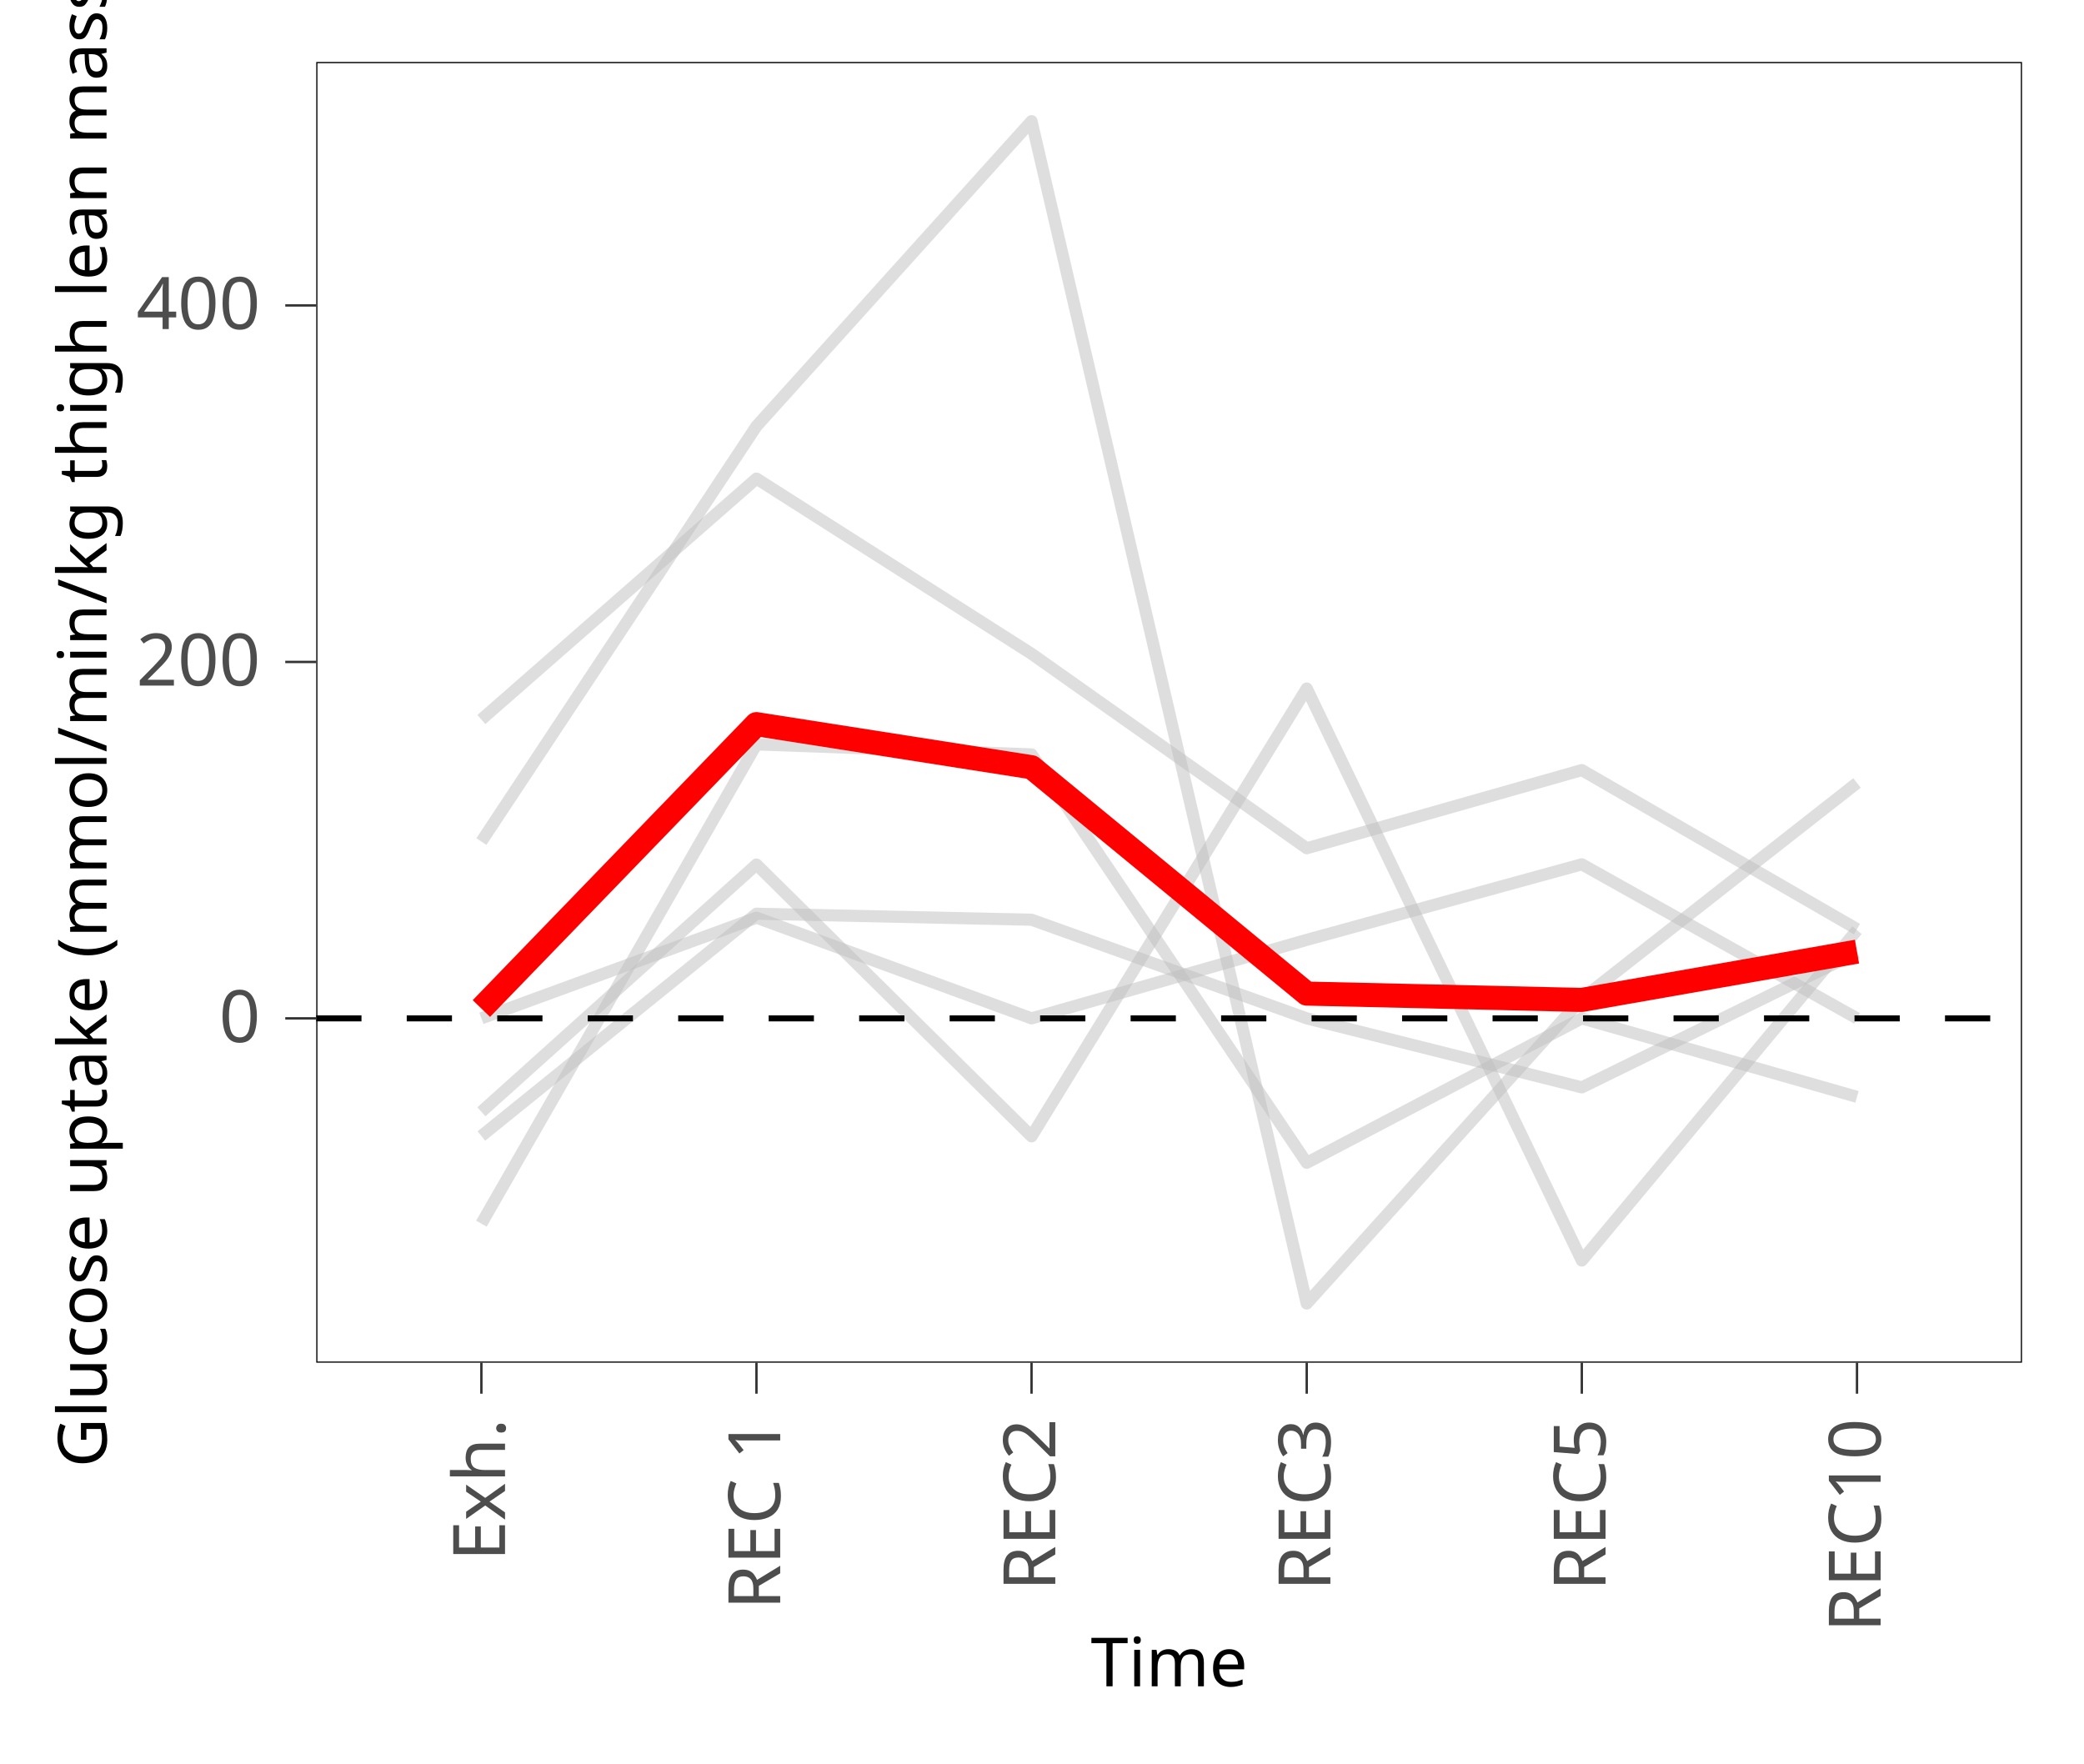
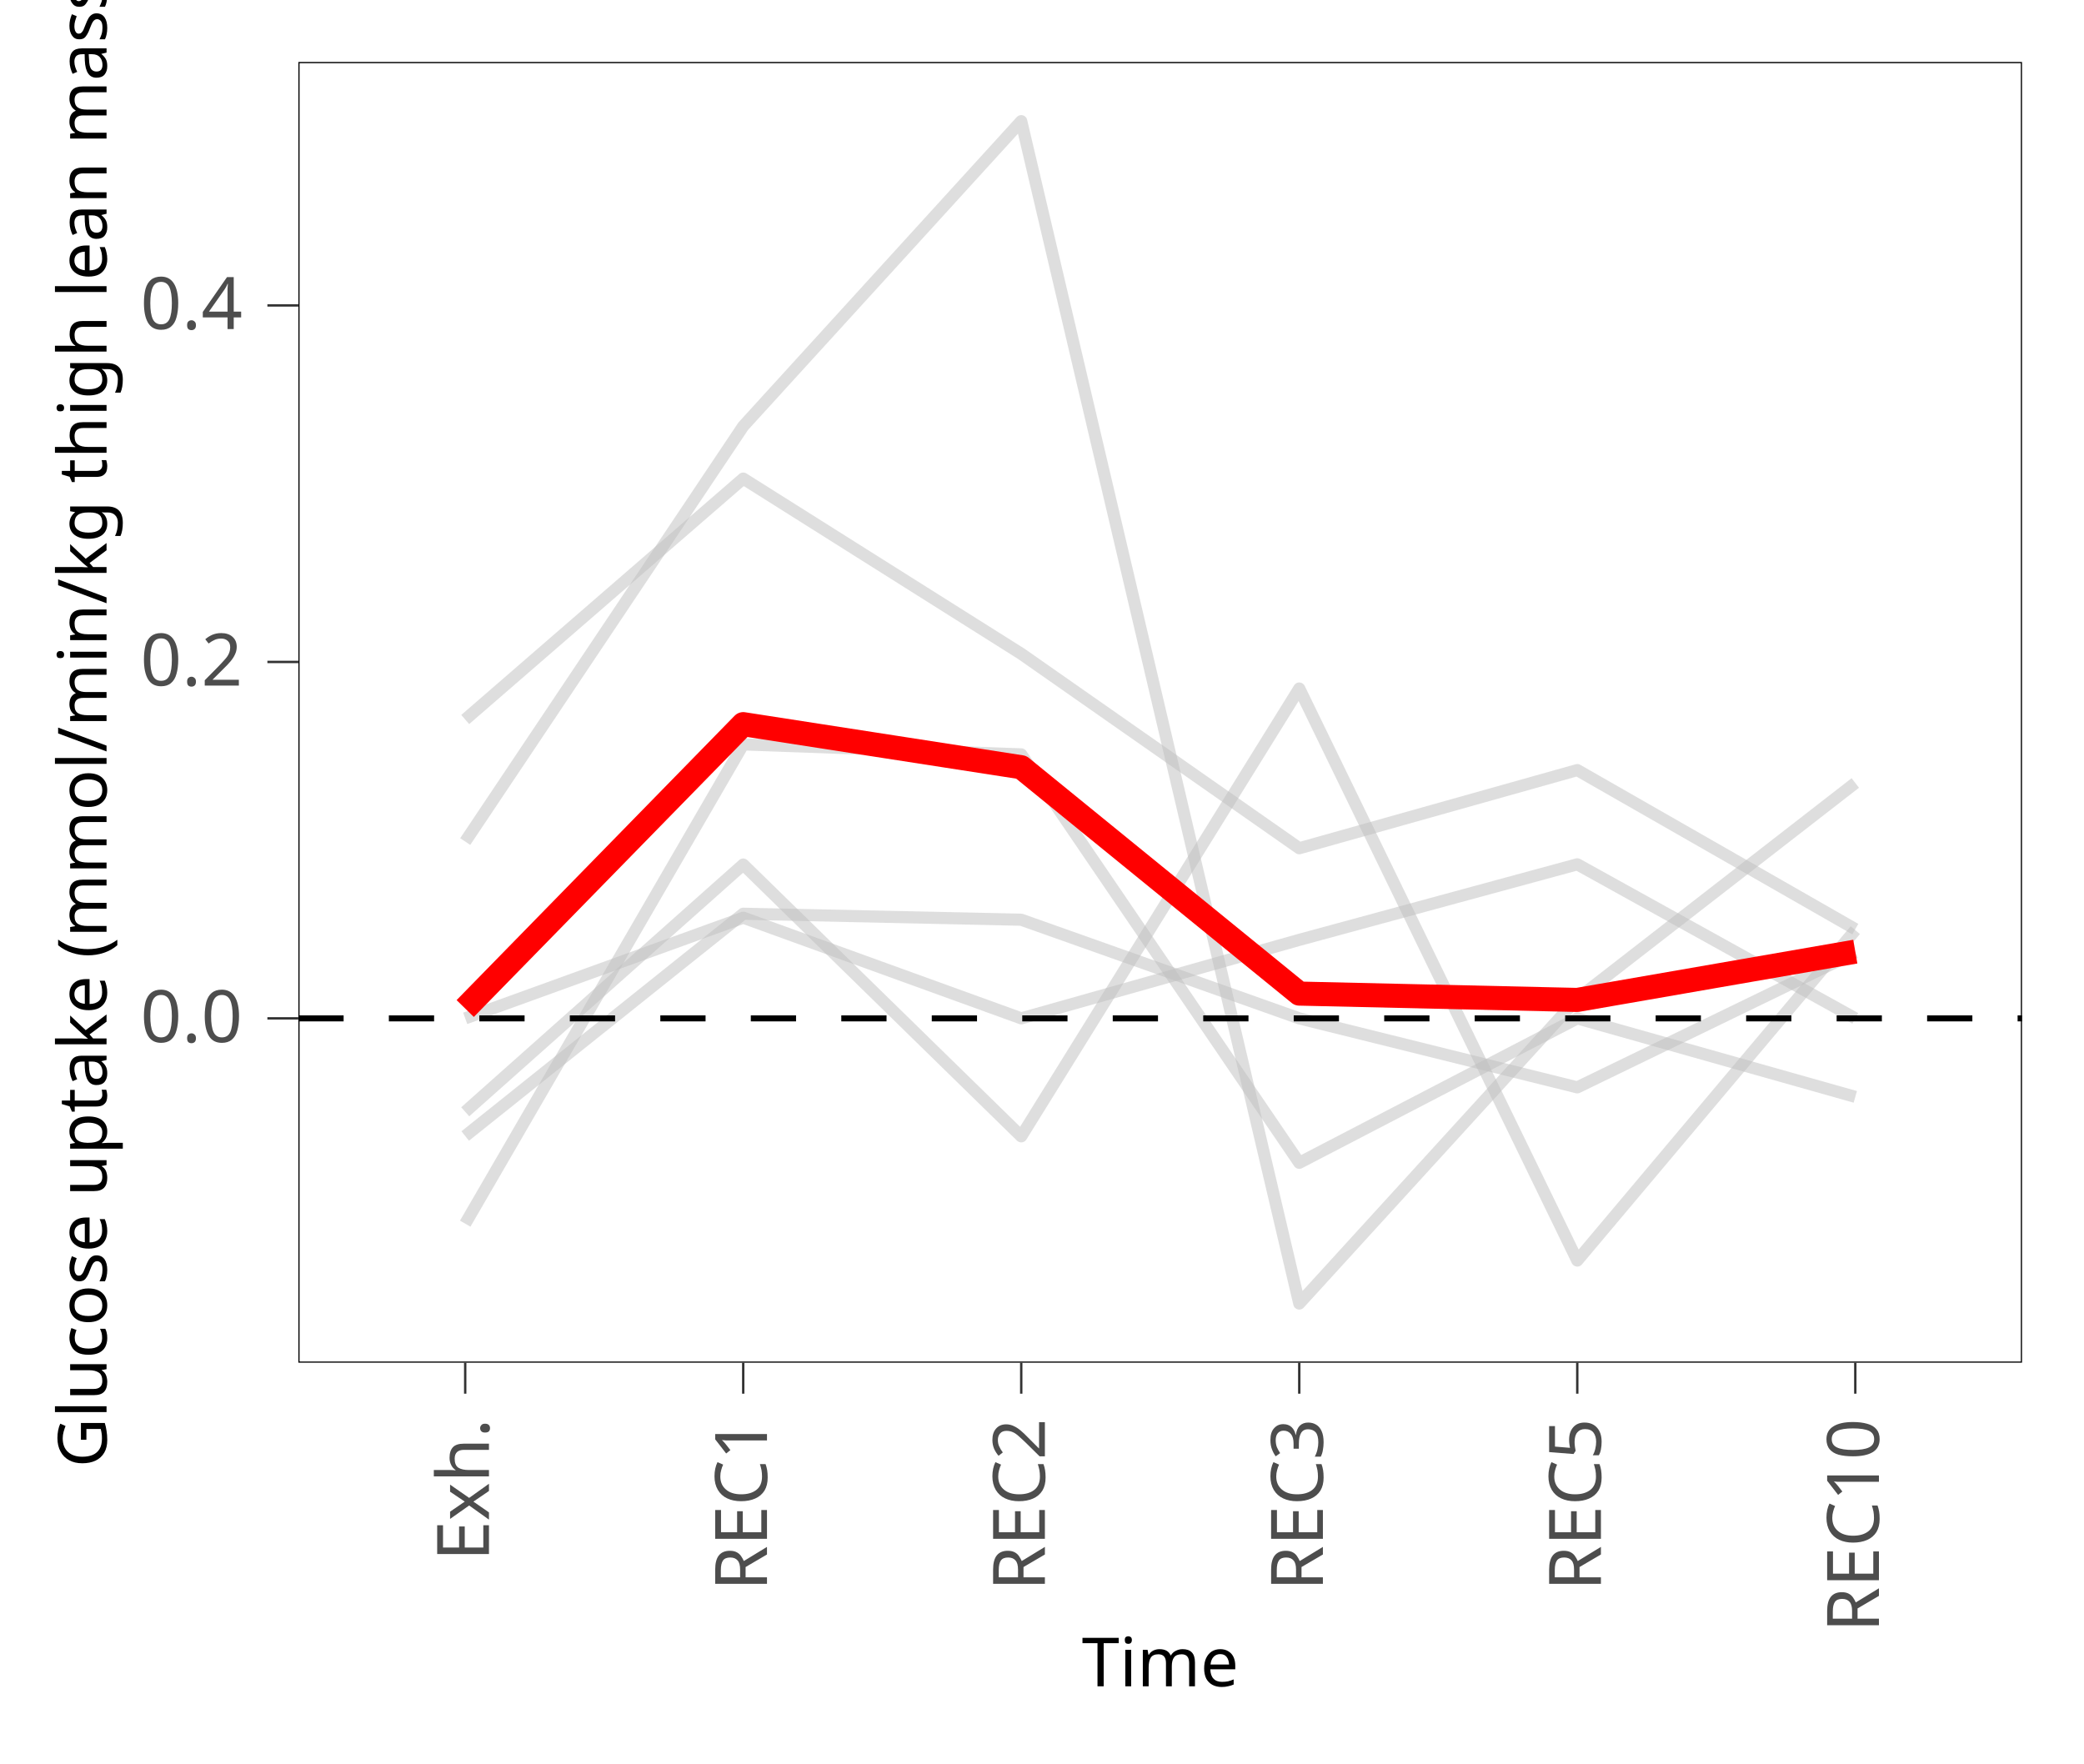
<svg xmlns="http://www.w3.org/2000/svg" class="svglite" width="184.25pt" height="155.91pt" viewBox="0 0 184.25 155.91">
  <defs>
    <style type="text/css">
    .svglite line, .svglite polyline, .svglite polygon, .svglite path, .svglite rect, .svglite circle {
      fill: none;
      stroke: #000000;
      stroke-linecap: round;
      stroke-linejoin: round;
      stroke-miterlimit: 10.00;
    }
    .svglite text {
      white-space: pre;
    }
  </style>
  </defs>
  <rect width="100%" height="100%" style="stroke: none; fill: none;" />
  <defs>
    <clipPath id="cpMC4wMHwxODQuMjV8MC4wMHwxNTUuOTE=">
      <rect x="0.00" y="0.00" width="184.25" height="155.91" />
    </clipPath>
  </defs>
  <g clip-path="url(#cpMC4wMHwxODQuMjV8MC4wMHwxNTUuOTE=)">
</g>
  <defs>
-     <clipPath id="cpMjcuOTZ8MTc4Ljc3fDUuNDh8MTIwLjQ3">
-       <rect x="27.96" y="5.48" width="150.81" height="114.99" />
+     <clipPath id="cpMjYuMzh8MTc4Ljc3fDUuNDh8MTIwLjQ3">
+       <rect x="26.38" y="5.48" width="152.39" height="114.99" />
    </clipPath>
  </defs>
-   <g clip-path="url(#cpMjcuOTZ8MTc4Ljc3fDUuNDh8MTIwLjQ3)">
-     <polyline points="42.56,100.43 66.88,80.78 91.20,81.31 115.53,90.03 139.85,96.13 164.18,84.21 " style="stroke-width: 1.07; stroke: #BEBEBE; stroke-opacity: 0.50; stroke-linecap: butt;" />
-     <polyline points="42.56,98.29 66.88,76.43 91.20,100.46 115.53,60.87 139.85,111.44 164.18,82.23 " style="stroke-width: 1.07; stroke: #BEBEBE; stroke-opacity: 0.50; stroke-linecap: butt;" />
-     <polyline points="42.56,74.40 66.88,37.68 91.20,10.71 115.53,115.24 139.85,88.30 164.18,69.22 " style="stroke-width: 1.07; stroke: #BEBEBE; stroke-opacity: 0.50; stroke-linecap: butt;" />
-     <polyline points="42.56,90.03 66.88,81.13 91.20,90.03 115.53,83.09 139.85,76.41 164.18,90.03 " style="stroke-width: 1.07; stroke: #BEBEBE; stroke-opacity: 0.50; stroke-linecap: butt;" />
-     <polyline points="42.56,108.18 66.88,65.81 91.20,66.69 115.53,102.80 139.85,90.03 164.18,96.97 " style="stroke-width: 1.07; stroke: #BEBEBE; stroke-opacity: 0.50; stroke-linecap: butt;" />
-     <polyline points="42.56,63.61 66.88,42.31 91.20,57.80 115.53,74.99 139.85,68.08 164.18,82.14 " style="stroke-width: 1.07; stroke: #BEBEBE; stroke-opacity: 0.50; stroke-linecap: butt;" />
-     <polyline points="42.56,89.16 66.88,64.02 91.20,67.83 115.53,87.84 139.85,88.40 164.18,84.13 " style="stroke-width: 2.13; stroke: #FF0000; stroke-linecap: butt;" />
-     <line x1="27.96" y1="90.03" x2="178.77" y2="90.03" style="stroke-width: 0.53; stroke-dasharray: 4.00,4.00; stroke-linecap: butt;" />
-     <rect x="27.96" y="5.48" width="150.81" height="114.99" style="stroke-width: 0.21;" />
+   <g clip-path="url(#cpMjYuMzh8MTc4Ljc3fDUuNDh8MTIwLjQ3)">
+     <polyline points="41.13,100.43 65.71,80.78 90.29,81.31 114.87,90.03 139.45,96.13 164.03,84.21 " style="stroke-width: 1.07; stroke: #BEBEBE; stroke-opacity: 0.50; stroke-linecap: butt;" />
+     <polyline points="41.13,98.29 65.71,76.43 90.29,100.46 114.87,60.87 139.45,111.44 164.03,82.23 " style="stroke-width: 1.07; stroke: #BEBEBE; stroke-opacity: 0.50; stroke-linecap: butt;" />
+     <polyline points="41.13,74.40 65.71,37.68 90.29,10.71 114.87,115.24 139.45,88.30 164.03,69.22 " style="stroke-width: 1.07; stroke: #BEBEBE; stroke-opacity: 0.50; stroke-linecap: butt;" />
+     <polyline points="41.13,90.03 65.71,81.13 90.29,90.03 114.87,83.09 139.45,76.41 164.03,90.03 " style="stroke-width: 1.07; stroke: #BEBEBE; stroke-opacity: 0.50; stroke-linecap: butt;" />
+     <polyline points="41.13,108.18 65.71,65.81 90.29,66.69 114.87,102.80 139.45,90.03 164.03,96.97 " style="stroke-width: 1.07; stroke: #BEBEBE; stroke-opacity: 0.50; stroke-linecap: butt;" />
+     <polyline points="41.13,63.61 65.71,42.31 90.29,57.80 114.87,74.99 139.45,68.08 164.03,82.14 " style="stroke-width: 1.07; stroke: #BEBEBE; stroke-opacity: 0.50; stroke-linecap: butt;" />
+     <polyline points="41.13,89.16 65.71,64.02 90.29,67.83 114.87,87.84 139.45,88.40 164.03,84.13 " style="stroke-width: 2.13; stroke: #FF0000; stroke-linecap: butt;" />
+     <line x1="26.38" y1="90.03" x2="178.77" y2="90.03" style="stroke-width: 0.53; stroke-dasharray: 4.00,4.00; stroke-linecap: butt;" />
+     <rect x="26.38" y="5.48" width="152.39" height="114.99" style="stroke-width: 0.21;" />
  </g>
  <g clip-path="url(#cpMC4wMHwxODQuMjV8MC4wMHwxNTUuOTE=)">
-     <text x="23.03" y="92.13" text-anchor="end" style="font-size: 6.40px;fill: #4D4D4D; font-family: &quot;Source Sans Pro&quot;;" textLength="3.18px" lengthAdjust="spacingAndGlyphs">0</text>
-     <text x="23.03" y="60.61" text-anchor="end" style="font-size: 6.40px;fill: #4D4D4D; font-family: &quot;Source Sans Pro&quot;;" textLength="9.53px" lengthAdjust="spacingAndGlyphs">200</text>
-     <text x="23.03" y="29.09" text-anchor="end" style="font-size: 6.40px;fill: #4D4D4D; font-family: &quot;Source Sans Pro&quot;;" textLength="9.53px" lengthAdjust="spacingAndGlyphs">400</text>
-     <polyline points="25.22,90.03 27.96,90.03 " style="stroke-width: 0.21; stroke: #333333; stroke-linecap: butt;" />
-     <polyline points="25.22,58.52 27.96,58.52 " style="stroke-width: 0.21; stroke: #333333; stroke-linecap: butt;" />
-     <polyline points="25.22,27.00 27.96,27.00 " style="stroke-width: 0.21; stroke: #333333; stroke-linecap: butt;" />
-     <polyline points="42.56,123.21 42.56,120.47 " style="stroke-width: 0.21; stroke: #333333; stroke-linecap: butt;" />
-     <polyline points="66.88,123.21 66.88,120.47 " style="stroke-width: 0.21; stroke: #333333; stroke-linecap: butt;" />
-     <polyline points="91.20,123.21 91.20,120.47 " style="stroke-width: 0.21; stroke: #333333; stroke-linecap: butt;" />
-     <polyline points="115.53,123.21 115.53,120.47 " style="stroke-width: 0.21; stroke: #333333; stroke-linecap: butt;" />
-     <polyline points="139.85,123.21 139.85,120.47 " style="stroke-width: 0.21; stroke: #333333; stroke-linecap: butt;" />
-     <polyline points="164.18,123.21 164.18,120.47 " style="stroke-width: 0.21; stroke: #333333; stroke-linecap: butt;" />
-     <text transform="translate(44.65,125.40) rotate(-90)" text-anchor="end" style="font-size: 6.40px;fill: #4D4D4D; font-family: &quot;Source Sans Pro&quot;;" textLength="11.30px" lengthAdjust="spacingAndGlyphs">Exh.</text>
-     <text transform="translate(68.98,125.40) rotate(-90)" text-anchor="end" style="font-size: 6.40px;fill: #4D4D4D; font-family: &quot;Source Sans Pro&quot;;" textLength="15.11px" lengthAdjust="spacingAndGlyphs">REC 1</text>
-     <text transform="translate(93.30,125.40) rotate(-90)" text-anchor="end" style="font-size: 6.40px;fill: #4D4D4D; font-family: &quot;Source Sans Pro&quot;;" textLength="13.82px" lengthAdjust="spacingAndGlyphs">REC2</text>
-     <text transform="translate(117.62,125.40) rotate(-90)" text-anchor="end" style="font-size: 6.40px;fill: #4D4D4D; font-family: &quot;Source Sans Pro&quot;;" textLength="13.82px" lengthAdjust="spacingAndGlyphs">REC3</text>
-     <text transform="translate(141.95,125.40) rotate(-90)" text-anchor="end" style="font-size: 6.40px;fill: #4D4D4D; font-family: &quot;Source Sans Pro&quot;;" textLength="13.82px" lengthAdjust="spacingAndGlyphs">REC5</text>
-     <text transform="translate(166.27,125.40) rotate(-90)" text-anchor="end" style="font-size: 6.40px;fill: #4D4D4D; font-family: &quot;Source Sans Pro&quot;;" textLength="17.00px" lengthAdjust="spacingAndGlyphs">REC10</text>
-     <text x="103.37" y="149.08" text-anchor="middle" style="font-size: 6.00px; font-family: &quot;Source Sans Pro&quot;;" textLength="12.64px" lengthAdjust="spacingAndGlyphs">Time</text>
+     <text x="21.45" y="92.13" text-anchor="end" style="font-size: 6.40px;fill: #4D4D4D; font-family: &quot;Source Sans Pro&quot;;" textLength="7.95px" lengthAdjust="spacingAndGlyphs">0.0</text>
+     <text x="21.45" y="60.61" text-anchor="end" style="font-size: 6.40px;fill: #4D4D4D; font-family: &quot;Source Sans Pro&quot;;" textLength="7.95px" lengthAdjust="spacingAndGlyphs">0.2</text>
+     <text x="21.45" y="29.09" text-anchor="end" style="font-size: 6.40px;fill: #4D4D4D; font-family: &quot;Source Sans Pro&quot;;" textLength="7.95px" lengthAdjust="spacingAndGlyphs">0.4</text>
+     <polyline points="23.64,90.03 26.38,90.03 " style="stroke-width: 0.21; stroke: #333333; stroke-linecap: butt;" />
+     <polyline points="23.64,58.52 26.38,58.52 " style="stroke-width: 0.21; stroke: #333333; stroke-linecap: butt;" />
+     <polyline points="23.64,27.00 26.38,27.00 " style="stroke-width: 0.21; stroke: #333333; stroke-linecap: butt;" />
+     <polyline points="41.13,123.21 41.13,120.47 " style="stroke-width: 0.21; stroke: #333333; stroke-linecap: butt;" />
+     <polyline points="65.71,123.21 65.71,120.47 " style="stroke-width: 0.21; stroke: #333333; stroke-linecap: butt;" />
+     <polyline points="90.29,123.21 90.29,120.47 " style="stroke-width: 0.21; stroke: #333333; stroke-linecap: butt;" />
+     <polyline points="114.87,123.21 114.87,120.47 " style="stroke-width: 0.21; stroke: #333333; stroke-linecap: butt;" />
+     <polyline points="139.45,123.21 139.45,120.47 " style="stroke-width: 0.21; stroke: #333333; stroke-linecap: butt;" />
+     <polyline points="164.03,123.21 164.03,120.47 " style="stroke-width: 0.21; stroke: #333333; stroke-linecap: butt;" />
+     <text transform="translate(43.23,125.40) rotate(-90)" text-anchor="end" style="font-size: 6.40px;fill: #4D4D4D; font-family: &quot;Source Sans Pro&quot;;" textLength="11.30px" lengthAdjust="spacingAndGlyphs">Exh.</text>
+     <text transform="translate(67.81,125.40) rotate(-90)" text-anchor="end" style="font-size: 6.40px;fill: #4D4D4D; font-family: &quot;Source Sans Pro&quot;;" textLength="13.82px" lengthAdjust="spacingAndGlyphs">REC1</text>
+     <text transform="translate(92.38,125.40) rotate(-90)" text-anchor="end" style="font-size: 6.40px;fill: #4D4D4D; font-family: &quot;Source Sans Pro&quot;;" textLength="13.82px" lengthAdjust="spacingAndGlyphs">REC2</text>
+     <text transform="translate(116.96,125.40) rotate(-90)" text-anchor="end" style="font-size: 6.40px;fill: #4D4D4D; font-family: &quot;Source Sans Pro&quot;;" textLength="13.82px" lengthAdjust="spacingAndGlyphs">REC3</text>
+     <text transform="translate(141.54,125.40) rotate(-90)" text-anchor="end" style="font-size: 6.40px;fill: #4D4D4D; font-family: &quot;Source Sans Pro&quot;;" textLength="13.82px" lengthAdjust="spacingAndGlyphs">REC5</text>
+     <text transform="translate(166.12,125.40) rotate(-90)" text-anchor="end" style="font-size: 6.40px;fill: #4D4D4D; font-family: &quot;Source Sans Pro&quot;;" textLength="17.00px" lengthAdjust="spacingAndGlyphs">REC10</text>
+     <text x="102.58" y="149.08" text-anchor="middle" style="font-size: 6.00px; font-family: &quot;Source Sans Pro&quot;;" textLength="12.64px" lengthAdjust="spacingAndGlyphs">Time</text>
    <text transform="translate(9.42,62.98) rotate(-90)" text-anchor="middle" style="font-size: 6.00px; font-family: &quot;Source Sans Pro&quot;;" textLength="118.69px" lengthAdjust="spacingAndGlyphs">Glucose uptake (mmol/min/kg thigh lean mass)</text>
  </g>
</svg>
